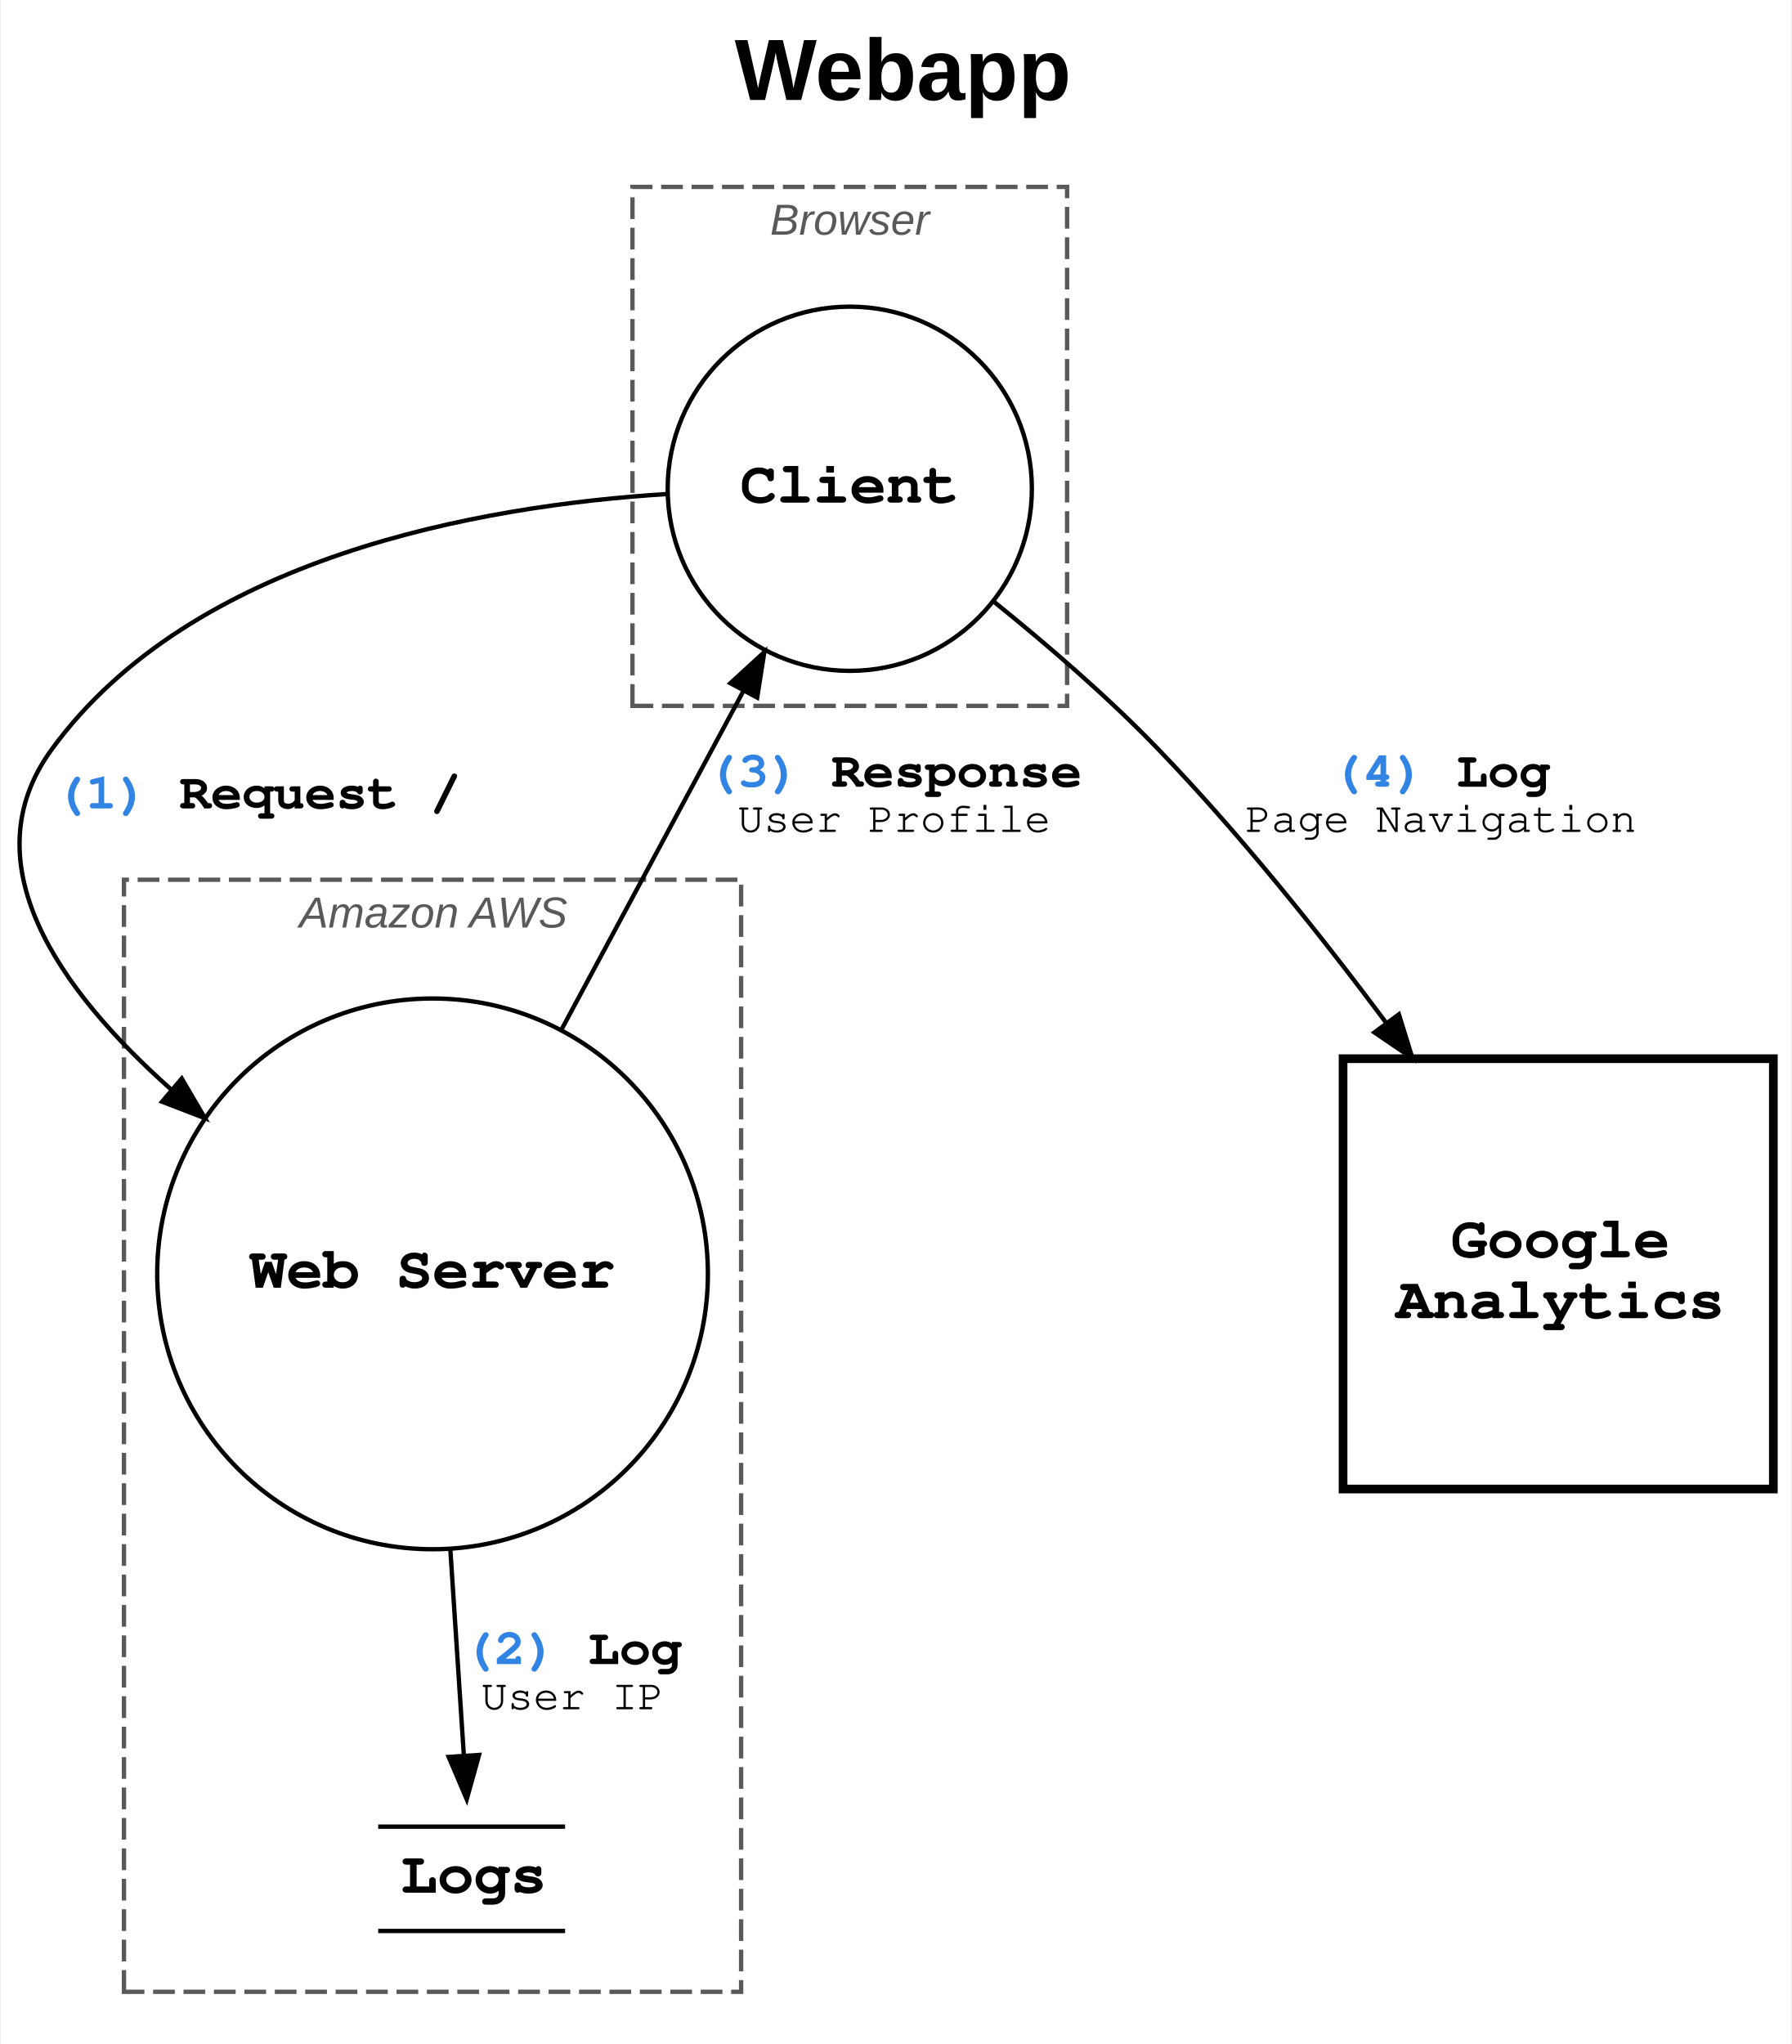
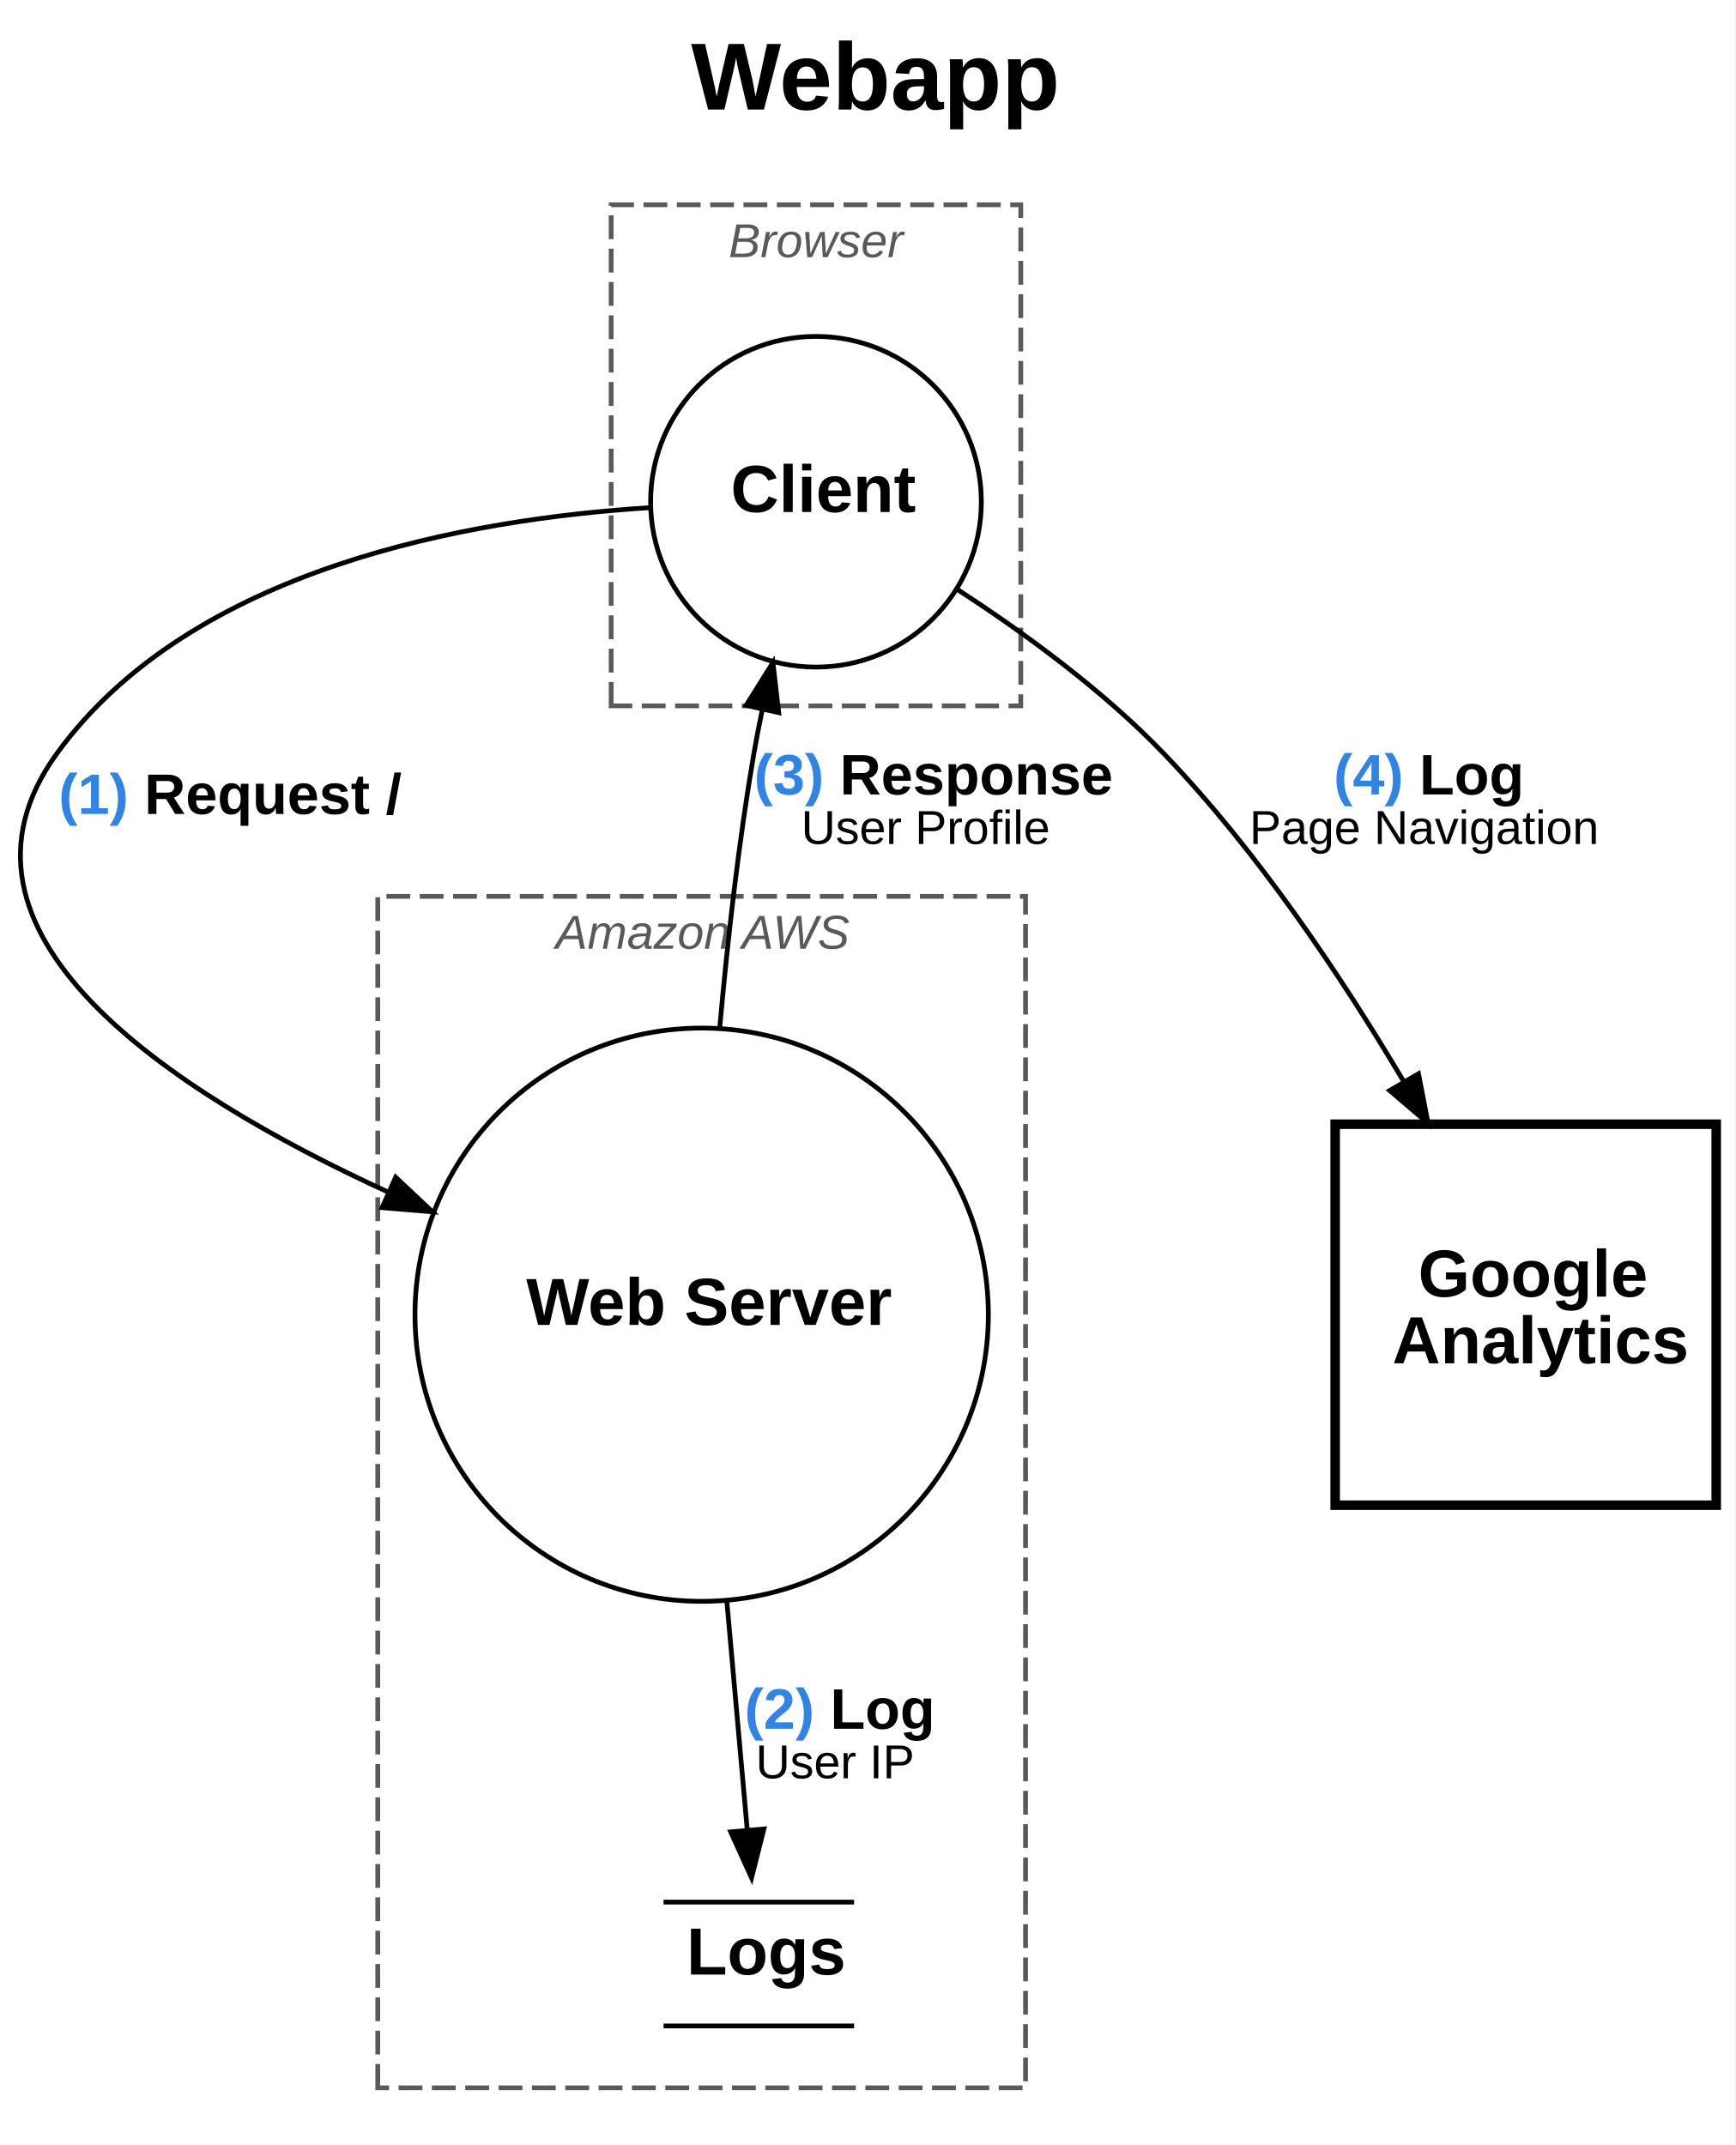
- <svg xmlns="http://www.w3.org/2000/svg" width="412pt" height="470pt" viewBox="0.00 0.00 411.82 470.25">
-   <g id="graph0" class="graph" transform="scale(1 1) rotate(0) translate(4 466.246)">
-     <polygon fill="white" stroke="none" points="-4,4 -4,-466.246 407.823,-466.246 407.823,4 -4,4" />
-     <text text-anchor="start" x="164.846" y="-443.246" font-family="Arial" font-weight="bold" font-size="20.00">Webapp</text>
+ <svg xmlns="http://www.w3.org/2000/svg" width="364pt" height="450pt" viewBox="0.00 0.00 364.30 450.40">
+   <g id="graph0" class="graph" transform="scale(1 1) rotate(0) translate(4 446.4)">
+     <polygon fill="white" stroke="none" points="-4,4 -4,-446.4 360.298,-446.4 360.298,4 -4,4" />
+     <text text-anchor="start" x="141.084" y="-423.4" font-family="Arial" font-weight="bold" font-size="20.00">Webapp</text>
    <g id="clust1" class="cluster">
-       <polygon fill="none" stroke="#595959" stroke-dasharray="5,2" points="141.323,-303.852 141.323,-423.248 241.323,-423.248 241.323,-303.852 141.323,-303.852" />
-       <text text-anchor="start" x="172.986" y="-412.248" font-family="Arial" font-style="italic" font-size="10.00" fill="#595959">Browser</text>
+       <polygon fill="none" stroke="#595959" stroke-dasharray="5,2" points="124.298,-298.185 124.298,-403.402 210.298,-403.402 210.298,-298.185 124.298,-298.185" />
+       <text text-anchor="start" x="148.961" y="-392.402" font-family="Arial" font-style="italic" font-size="10.00" fill="#595959">Browser</text>
    </g>
    <g id="clust2" class="cluster">
-       <polygon fill="none" stroke="#595959" stroke-dasharray="5,2" points="24.323,-8 24.323,-263.852 166.323,-263.852 166.323,-8 24.323,-8" />
-       <text text-anchor="start" x="64.664" y="-252.852" font-family="Arial" font-style="italic" font-size="10.00" fill="#595959">Amazon AWS</text>
+       <polygon fill="none" stroke="#595959" stroke-dasharray="5,2" points="75.298,-8 75.298,-258.185 211.298,-258.185 211.298,-8 75.298,-8" />
+       <text text-anchor="start" x="112.639" y="-247.185" font-family="Arial" font-style="italic" font-size="10.00" fill="#595959">Amazon AWS</text>
    </g>
    <g id="node1" class="node">
-       <ellipse fill="none" stroke="black" cx="191.323" cy="-353.8" rx="41.897" ry="41.897" />
-       <text text-anchor="start" x="166.119" y="-350.6" font-family="Courier,monospace" font-weight="bold" font-size="14.00">Client</text>
+       <ellipse fill="none" stroke="black" cx="167.298" cy="-341.044" rx="34.718" ry="34.718" />
+       <text text-anchor="start" x="149.402" y="-338.893" font-family="Arial" font-weight="bold" font-size="14.00">Client</text>
    </g>
    <g id="node2" class="node">
-       <ellipse fill="none" stroke="black" cx="95.323" cy="-173.176" rx="63.353" ry="63.353" />
-       <text text-anchor="start" x="53.316" y="-169.976" font-family="Courier,monospace" font-weight="bold" font-size="14.00">Web Server</text>
+       <ellipse fill="none" stroke="black" cx="143.298" cy="-170.343" rx="60.187" ry="60.187" />
+       <text text-anchor="start" x="106.47" y="-168.192" font-family="Arial" font-weight="bold" font-size="14.00">Web Server</text>
    </g>
    <g id="edge1" class="edge">
-       <path fill="none" stroke="black" d="M149.362,-352.597C105.913,-349.859 39.961,-338.081 7.708,-293.852 -11.279,-267.814 9.236,-238.634 35.169,-215.606" />
-       <polygon fill="black" stroke="black" points="37.618,-218.117 42.974,-208.975 33.087,-212.782 37.618,-218.117" />
-       <text text-anchor="start" x="8.323" y="-280.252" font-family="Courier,monospace" font-weight="bold" font-size="12.00" fill="#3184e4">(1) </text>
-       <text text-anchor="start" x="37.128" y="-280.252" font-family="Courier,monospace" font-weight="bold" font-size="12.00">Request /</text>
+       <path fill="none" stroke="black" d="M132.239,-339.791C94.545,-337.407 36.23,-327.148 7.935,-288.185 -19.171,-250.859 30.796,-217.498 77.495,-196.076" />
+       <polygon fill="black" stroke="black" points="79.052,-199.214 86.768,-191.953 76.208,-192.817 79.052,-199.214" />
+       <text text-anchor="start" x="8.298" y="-275.484" font-family="Arial" font-weight="bold" font-size="12.00" fill="#3184e4">(1) </text>
+       <text text-anchor="start" x="26.298" y="-275.484" font-family="Arial" font-weight="bold" font-size="12.00">Request /</text>
    </g>
    <g id="edge3" class="edge">
-       <path fill="none" stroke="black" d="M166.93,-307.413C154.171,-283.671 138.447,-254.416 124.988,-229.372" />
-       <polygon fill="black" stroke="black" points="163.847,-309.07 171.664,-316.222 170.013,-305.756 163.847,-309.07" />
-       <text text-anchor="start" x="158.323" y="-285.252" font-family="Courier,monospace" font-weight="bold" font-size="12.00" fill="#3184e4">(3) </text>
-       <text text-anchor="start" x="187.128" y="-285.252" font-family="Courier,monospace" font-weight="bold" font-size="12.00">Response</text>
-       <text text-anchor="start" x="165.524" y="-274.852" font-family="Courier,monospace" font-size="10.00">User Profile</text>
+       <path fill="none" stroke="black" d="M156.033,-297.404C155.38,-294.295 154.78,-291.199 154.263,-288.185 151.076,-269.61 148.761,-249.204 147.103,-230.715" />
+       <polygon fill="black" stroke="black" points="152.647,-298.299 158.261,-307.284 159.475,-296.759 152.647,-298.299" />
+       <text text-anchor="start" x="154.298" y="-279.585" font-family="Arial" font-weight="bold" font-size="12.00" fill="#3184e4">(3) </text>
+       <text text-anchor="start" x="172.298" y="-279.585" font-family="Arial" font-weight="bold" font-size="12.00">Response</text>
+       <text text-anchor="start" x="164.198" y="-269.185" font-family="Arial" font-size="10.00">User Profile</text>
    </g>
    <g id="node4" class="node">
-       <polygon fill="none" stroke="black" stroke-width="2" points="403.823,-222.676 304.823,-222.676 304.823,-123.676 403.823,-123.676 403.823,-222.676" />
-       <text text-anchor="start" x="329.619" y="-176.976" font-family="Courier,monospace" font-weight="bold" font-size="14.00">Google</text>
-       <text text-anchor="start" x="317.017" y="-162.976" font-family="Courier,monospace" font-weight="bold" font-size="14.00">Analytics</text>
+       <polygon fill="none" stroke="black" stroke-width="2" points="356.298,-210.343 276.298,-210.343 276.298,-130.343 356.298,-130.343 356.298,-210.343" />
+       <text text-anchor="start" x="293.726" y="-174.143" font-family="Arial" font-weight="bold" font-size="14.00">Google</text>
+       <text text-anchor="start" x="288.288" y="-160.143" font-family="Arial" font-weight="bold" font-size="14.00">Analytics</text>
    </g>
    <g id="edge4" class="edge">
-       <path fill="none" stroke="black" d="M224.466,-327.826C236.879,-317.831 250.764,-305.852 262.323,-293.852 280.941,-274.522 299.385,-251.507 314.816,-230.847" />
-       <polygon fill="black" stroke="black" points="317.665,-232.881 320.795,-222.759 312.036,-228.72 317.665,-232.881" />
-       <text text-anchor="start" x="302.126" y="-285.252" font-family="Courier,monospace" font-weight="bold" font-size="12.00" fill="#3184e4">(4) </text>
-       <text text-anchor="start" x="330.931" y="-285.252" font-family="Courier,monospace" font-weight="bold" font-size="12.00">Log</text>
-       <text text-anchor="start" x="282.323" y="-274.852" font-family="Courier,monospace" font-size="10.00">Page Navigation</text>
+       <path fill="none" stroke="black" d="M196.993,-322.619C211.093,-313.472 227.595,-301.419 240.298,-288.185 259.899,-267.764 277.455,-241.61 290.743,-219.226" />
+       <polygon fill="black" stroke="black" points="293.797,-220.937 295.803,-210.534 287.747,-217.415 293.797,-220.937" />
+       <text text-anchor="start" x="275.979" y="-279.585" font-family="Arial" font-weight="bold" font-size="12.00" fill="#3184e4">(4) </text>
+       <text text-anchor="start" x="293.979" y="-279.585" font-family="Arial" font-weight="bold" font-size="12.00">Log</text>
+       <text text-anchor="start" x="258.298" y="-269.185" font-family="Arial" font-size="10.00">Page Navigation</text>
    </g>
    <g id="node3" class="node">
-       <text text-anchor="start" x="88.02" y="-30.8" font-family="Courier,monospace" font-weight="bold" font-size="14.00">Logs</text>
-       <polyline fill="none" stroke="black" points="82.823,-22 125.823,-22 " />
-       <polyline fill="none" stroke="black" points="125.823,-46 82.823,-46 " />
+       <text text-anchor="start" x="140.119" y="-31.8" font-family="Arial" font-weight="bold" font-size="14.00">Logs</text>
+       <polyline fill="none" stroke="black" points="135.298,-21 175.298,-21 " />
+       <polyline fill="none" stroke="black" points="175.298,-47 135.298,-47 " />
    </g>
    <g id="edge2" class="edge">
-       <path fill="none" stroke="black" d="M99.402,-110.01C100.495,-93.341 101.623,-76.162 102.522,-62.457" />
-       <polygon fill="black" stroke="black" points="106.027,-62.494 103.189,-52.287 99.042,-62.036 106.027,-62.494" />
-       <text text-anchor="start" x="102.323" y="-83.4" font-family="Courier,monospace" font-weight="bold" font-size="12.00" fill="#3184e4">(2) </text>
-       <text text-anchor="start" x="131.128" y="-83.4" font-family="Courier,monospace" font-weight="bold" font-size="12.00">Log</text>
-       <text text-anchor="start" x="106.524" y="-73" font-family="Courier,monospace" font-size="10.00">User IP</text>
+       <path fill="none" stroke="black" d="M148.597,-110.027C150.083,-93.388 151.627,-76.097 152.858,-62.314" />
+       <polygon fill="black" stroke="black" points="156.368,-62.363 153.772,-52.091 149.396,-61.74 156.368,-62.363" />
+       <text text-anchor="start" x="152.298" y="-83.4" font-family="Arial" font-weight="bold" font-size="12.00" fill="#3184e4">(2) </text>
+       <text text-anchor="start" x="170.298" y="-83.4" font-family="Arial" font-weight="bold" font-size="12.00">Log</text>
+       <text text-anchor="start" x="154.639" y="-73" font-family="Arial" font-size="10.00">User IP</text>
    </g>
  </g>
</svg>
